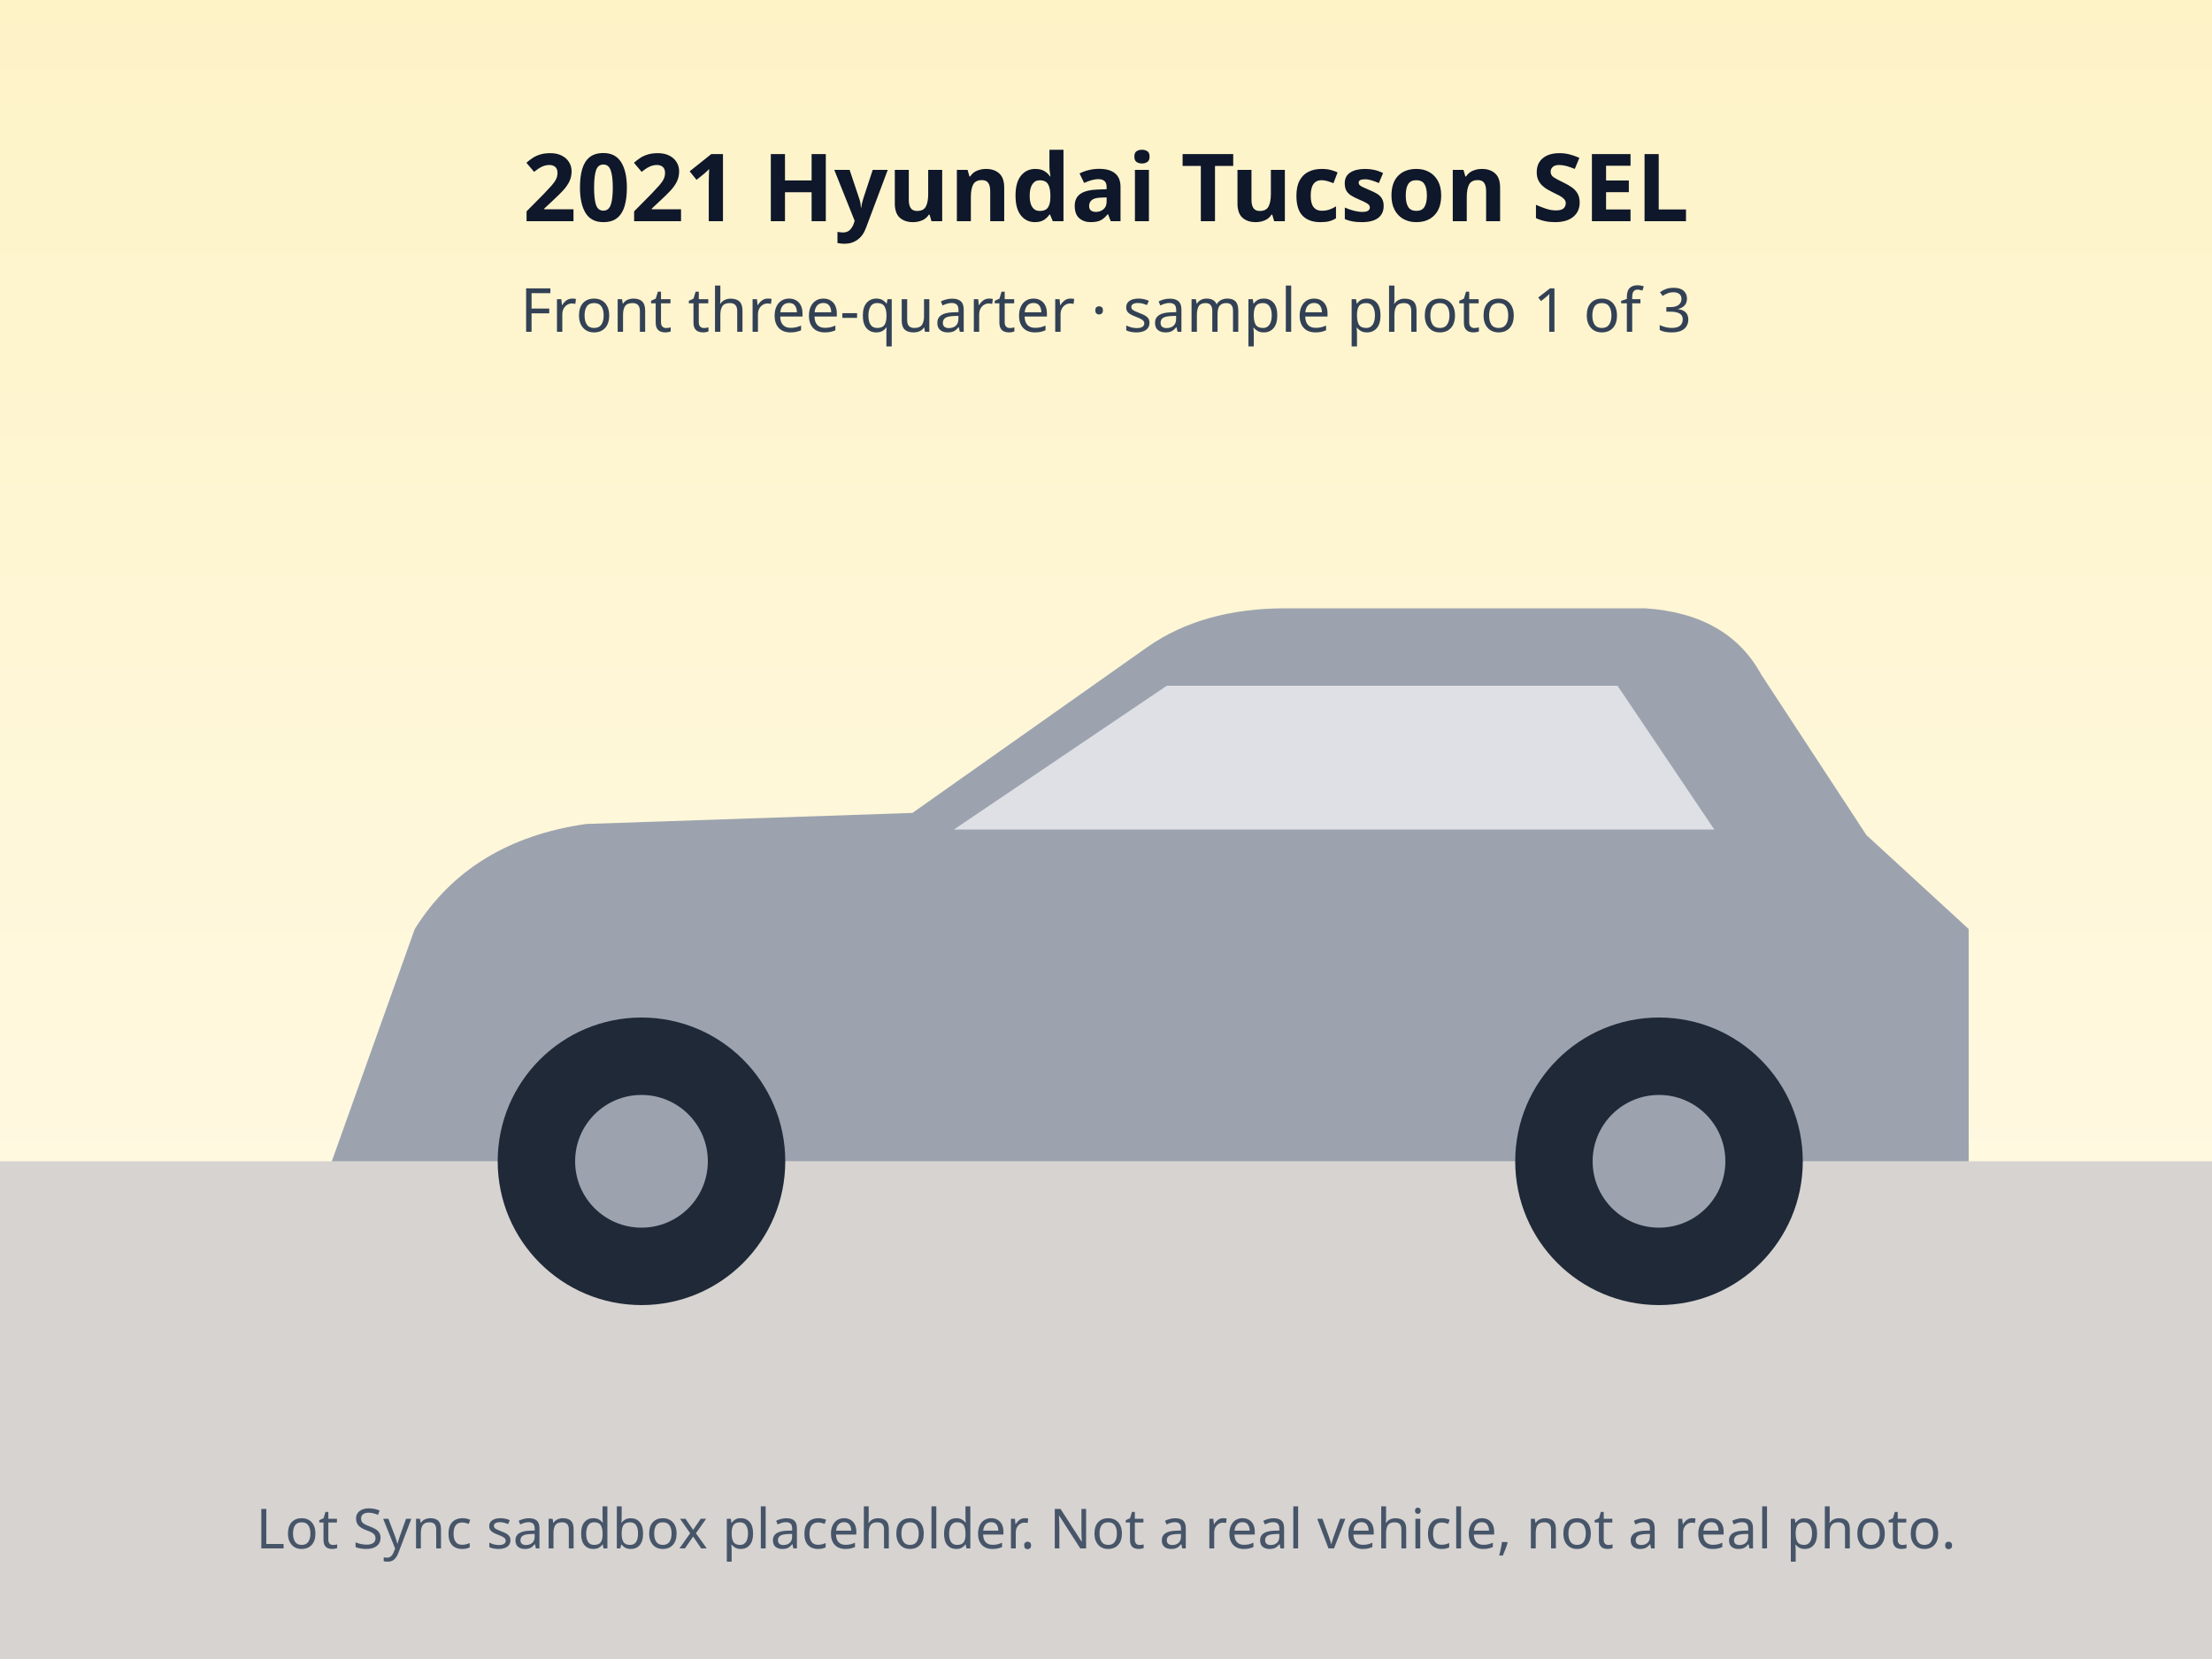
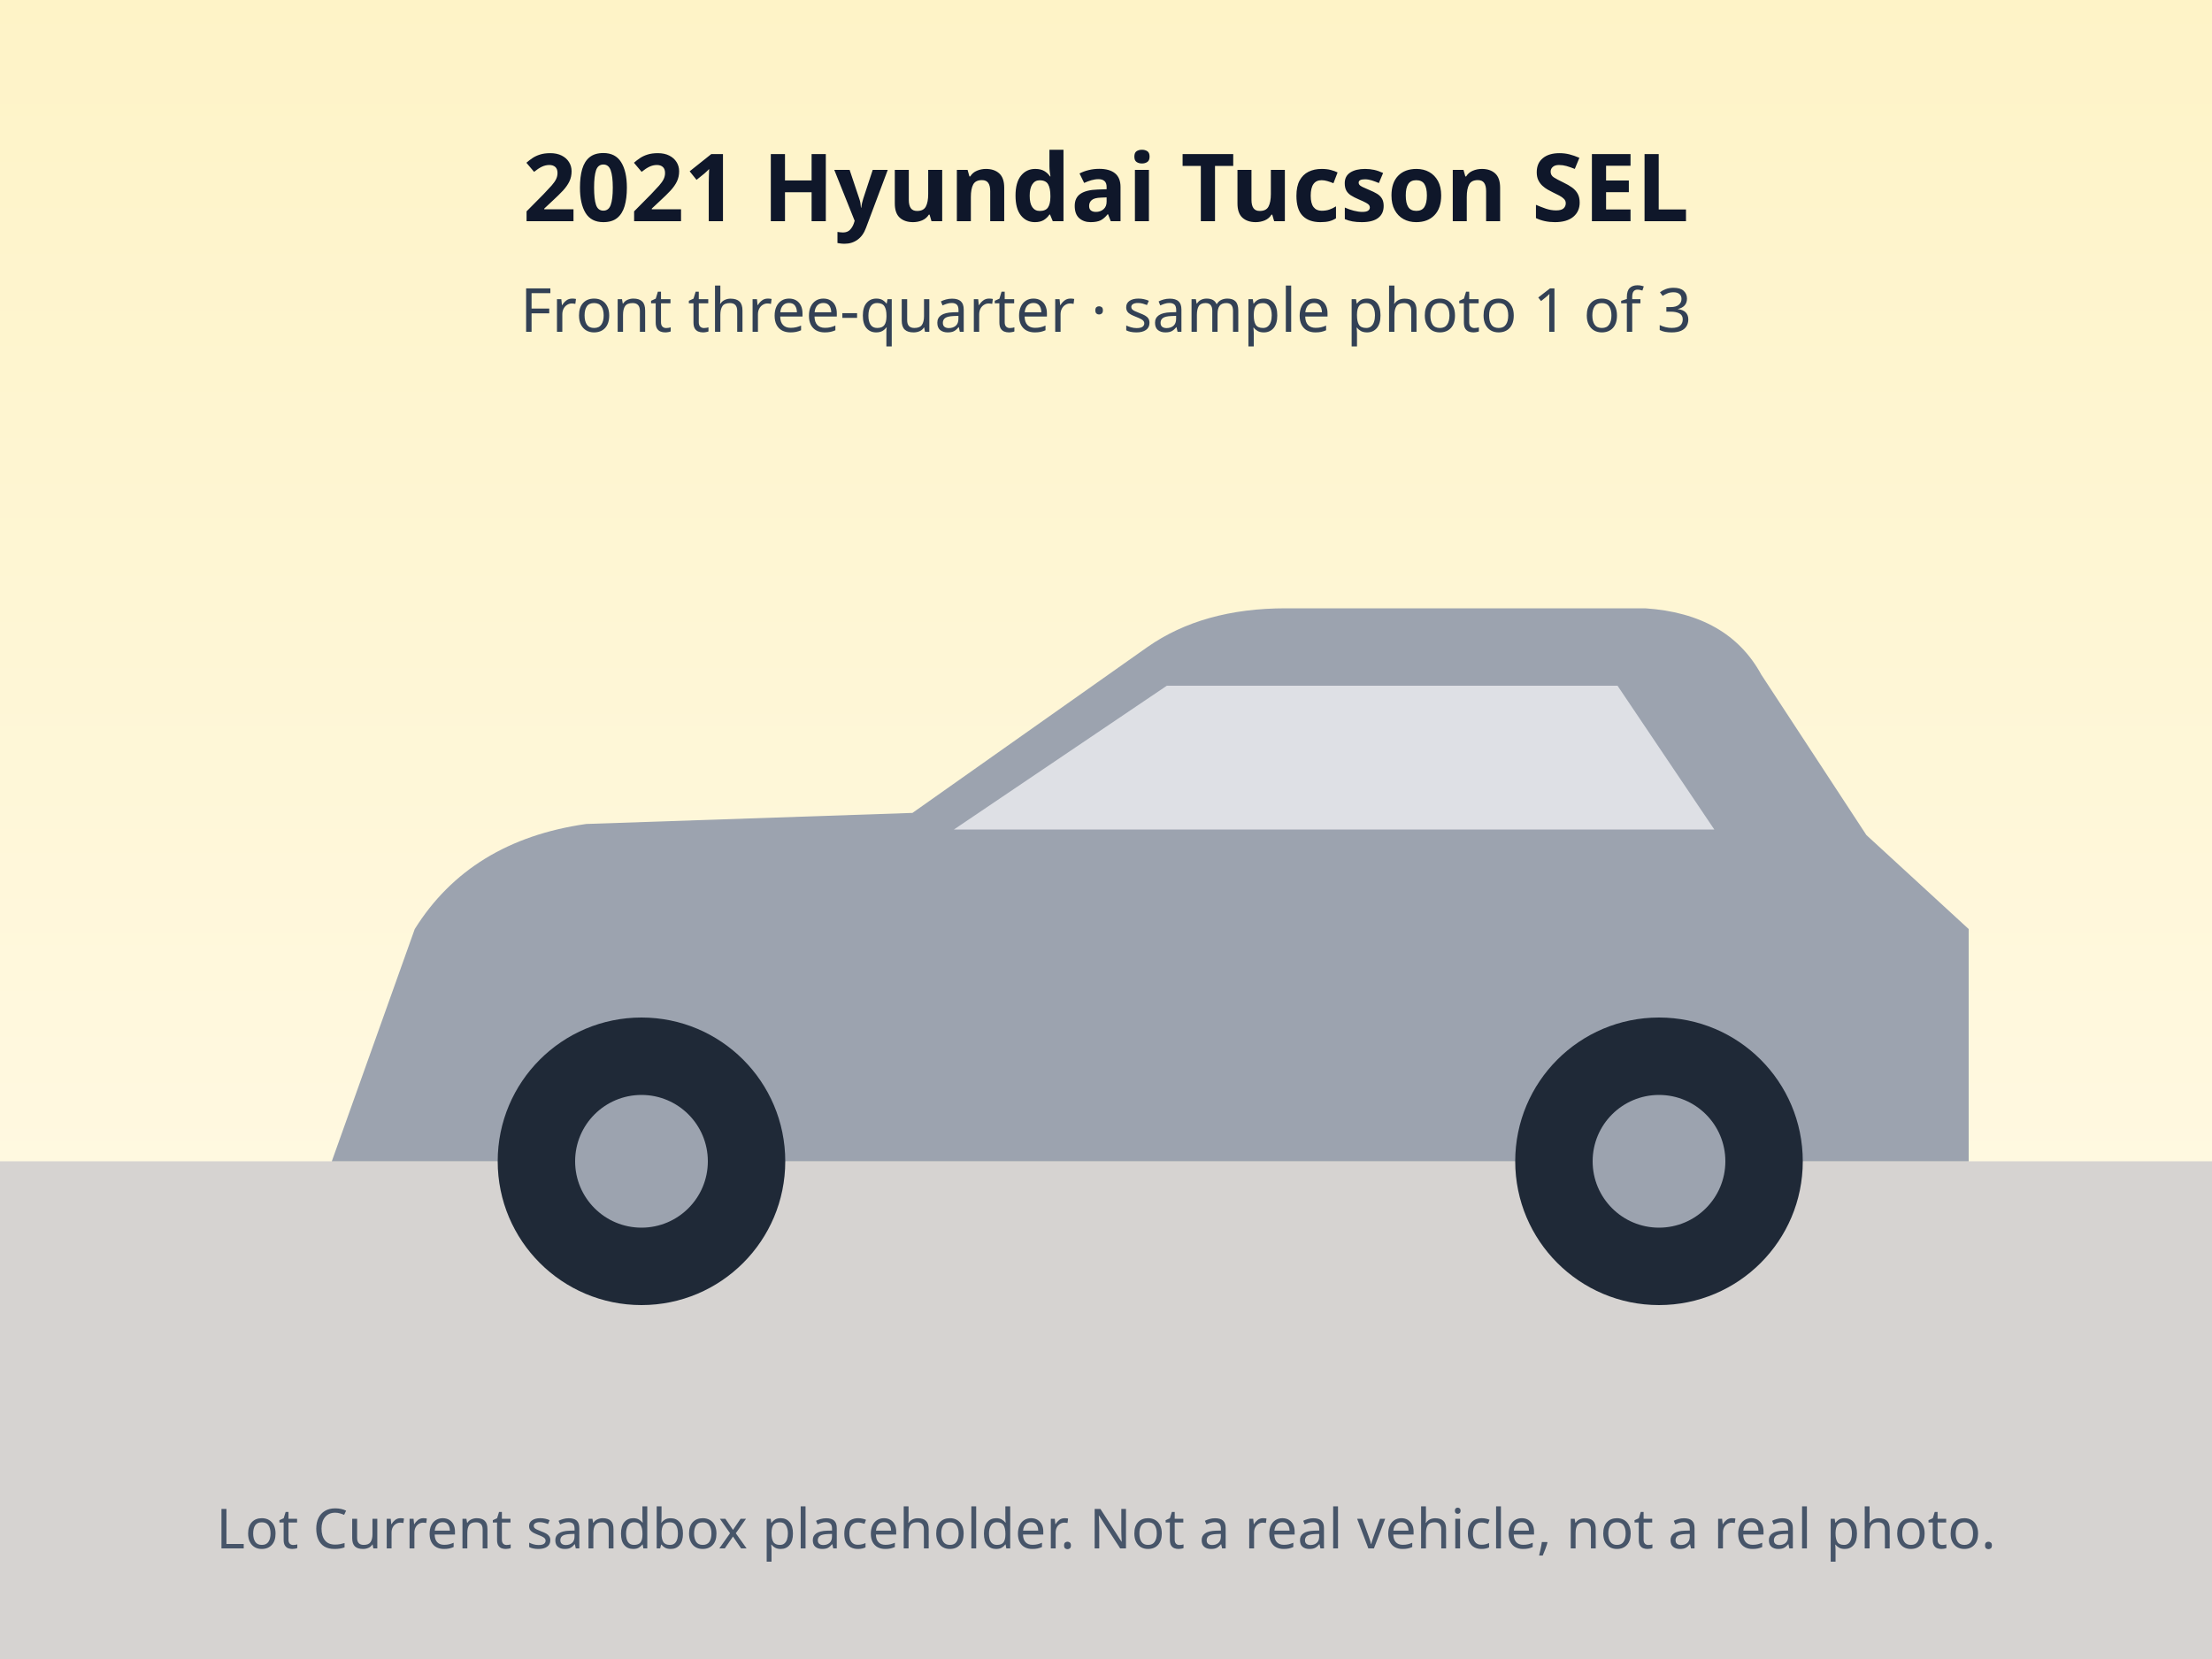
<svg xmlns="http://www.w3.org/2000/svg" width="800" height="600" viewBox="0 0 800 600">
  <defs>
    <linearGradient id="sky" x1="0" y1="0" x2="0" y2="1">
      <stop offset="0" stop-color="#fef3c7" />
      <stop offset="1" stop-color="#fffbeb" />
    </linearGradient>
  </defs>
  <rect width="800" height="600" fill="url(#sky)" />
  <rect y="420" width="800" height="180" fill="#d6d3d1" />
  <g>
    <path d="M120 420 L150 336 Q170 304 212 298 L330 294 L415 234 Q435 220 465 220 L595 220 Q625 222 637 244 L675 302 L712 336 L712 420 Z" fill="#9ca3af" />
    <path d="M345 300 L422 248 L585 248 L620 300 Z" fill="#e5e7eb" opacity="0.9" />
    <circle cx="232" cy="420" r="52" fill="#1f2937" />
    <circle cx="232" cy="420" r="24" fill="#9ca3af" />
    <circle cx="600" cy="420" r="52" fill="#1f2937" />
    <circle cx="600" cy="420" r="24" fill="#9ca3af" />
  </g>
  <text x="400" y="80" font-family="system-ui, sans-serif" font-size="34" font-weight="700" text-anchor="middle" fill="#0f172a">2021 Hyundai Tucson SEL</text>
  <text x="400" y="120" font-family="system-ui, sans-serif" font-size="22" text-anchor="middle" fill="#334155">Front three-quarter · sample photo 1 of 3</text>
-   <text x="400" y="560" font-family="system-ui, sans-serif" font-size="20" text-anchor="middle" fill="#475569">Lot Sync sandbox placeholder. Not a real vehicle, not a real photo.</text>
+   <text x="400" y="560" font-family="system-ui, sans-serif" font-size="20" text-anchor="middle" fill="#475569">Lot Current sandbox placeholder. Not a real vehicle, not a real photo.</text>
</svg>
